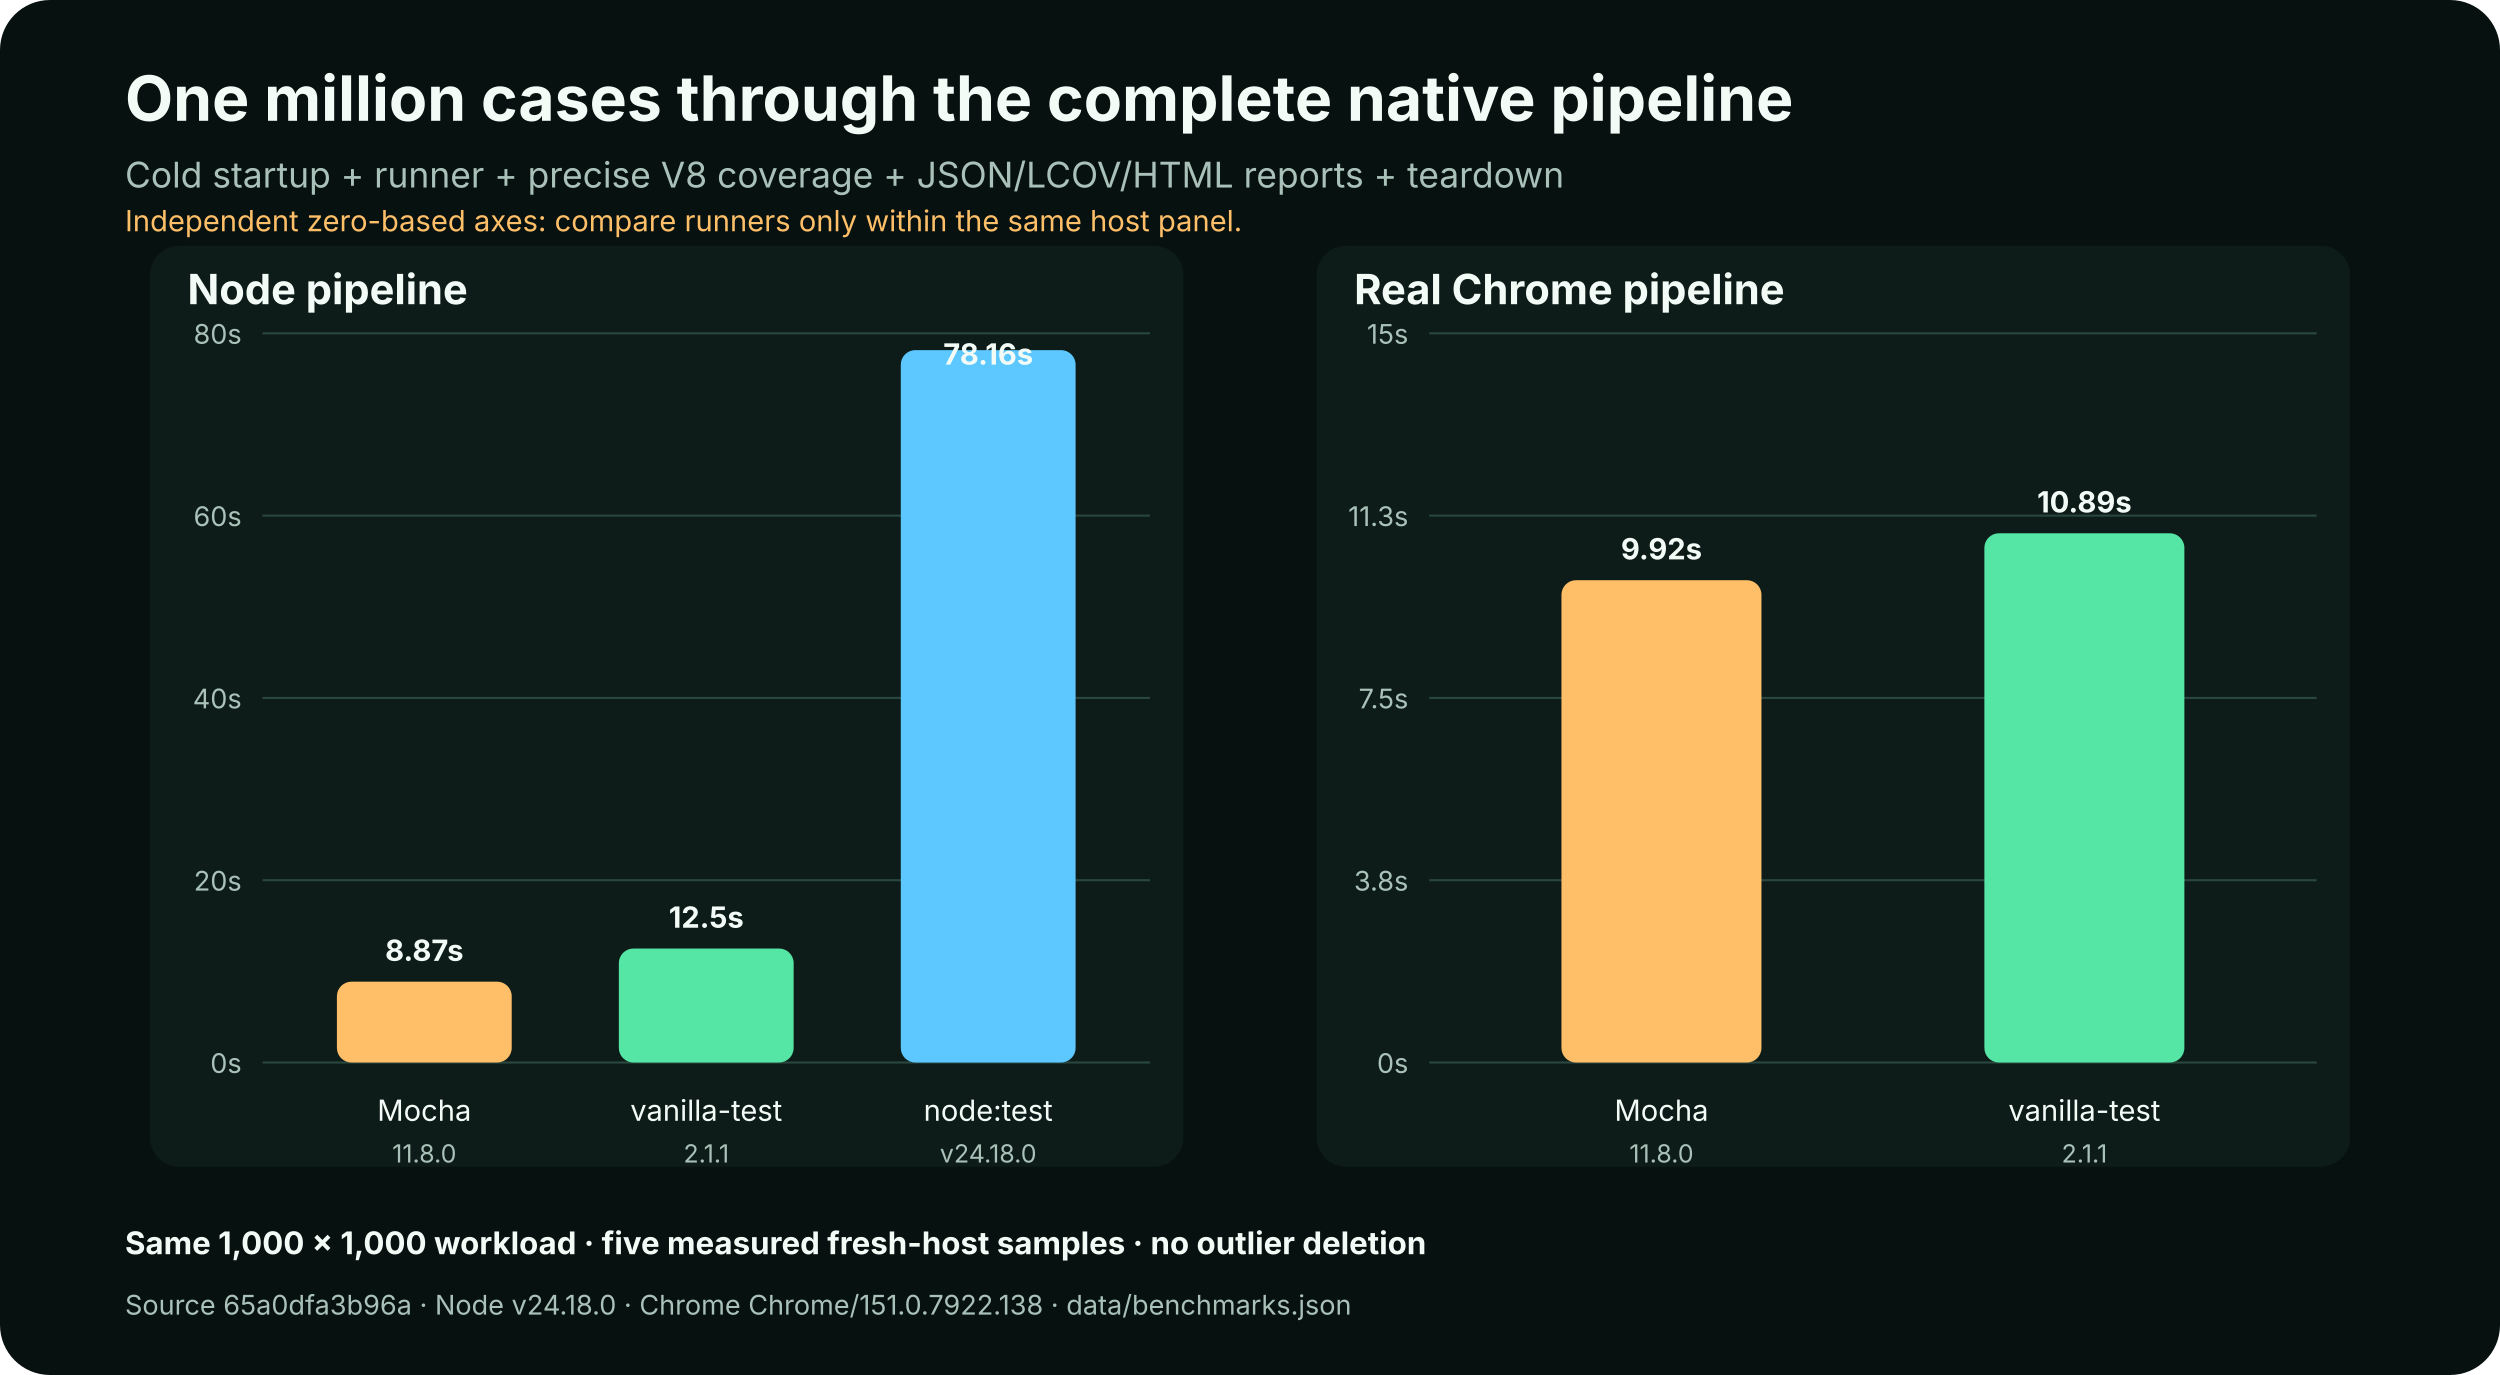
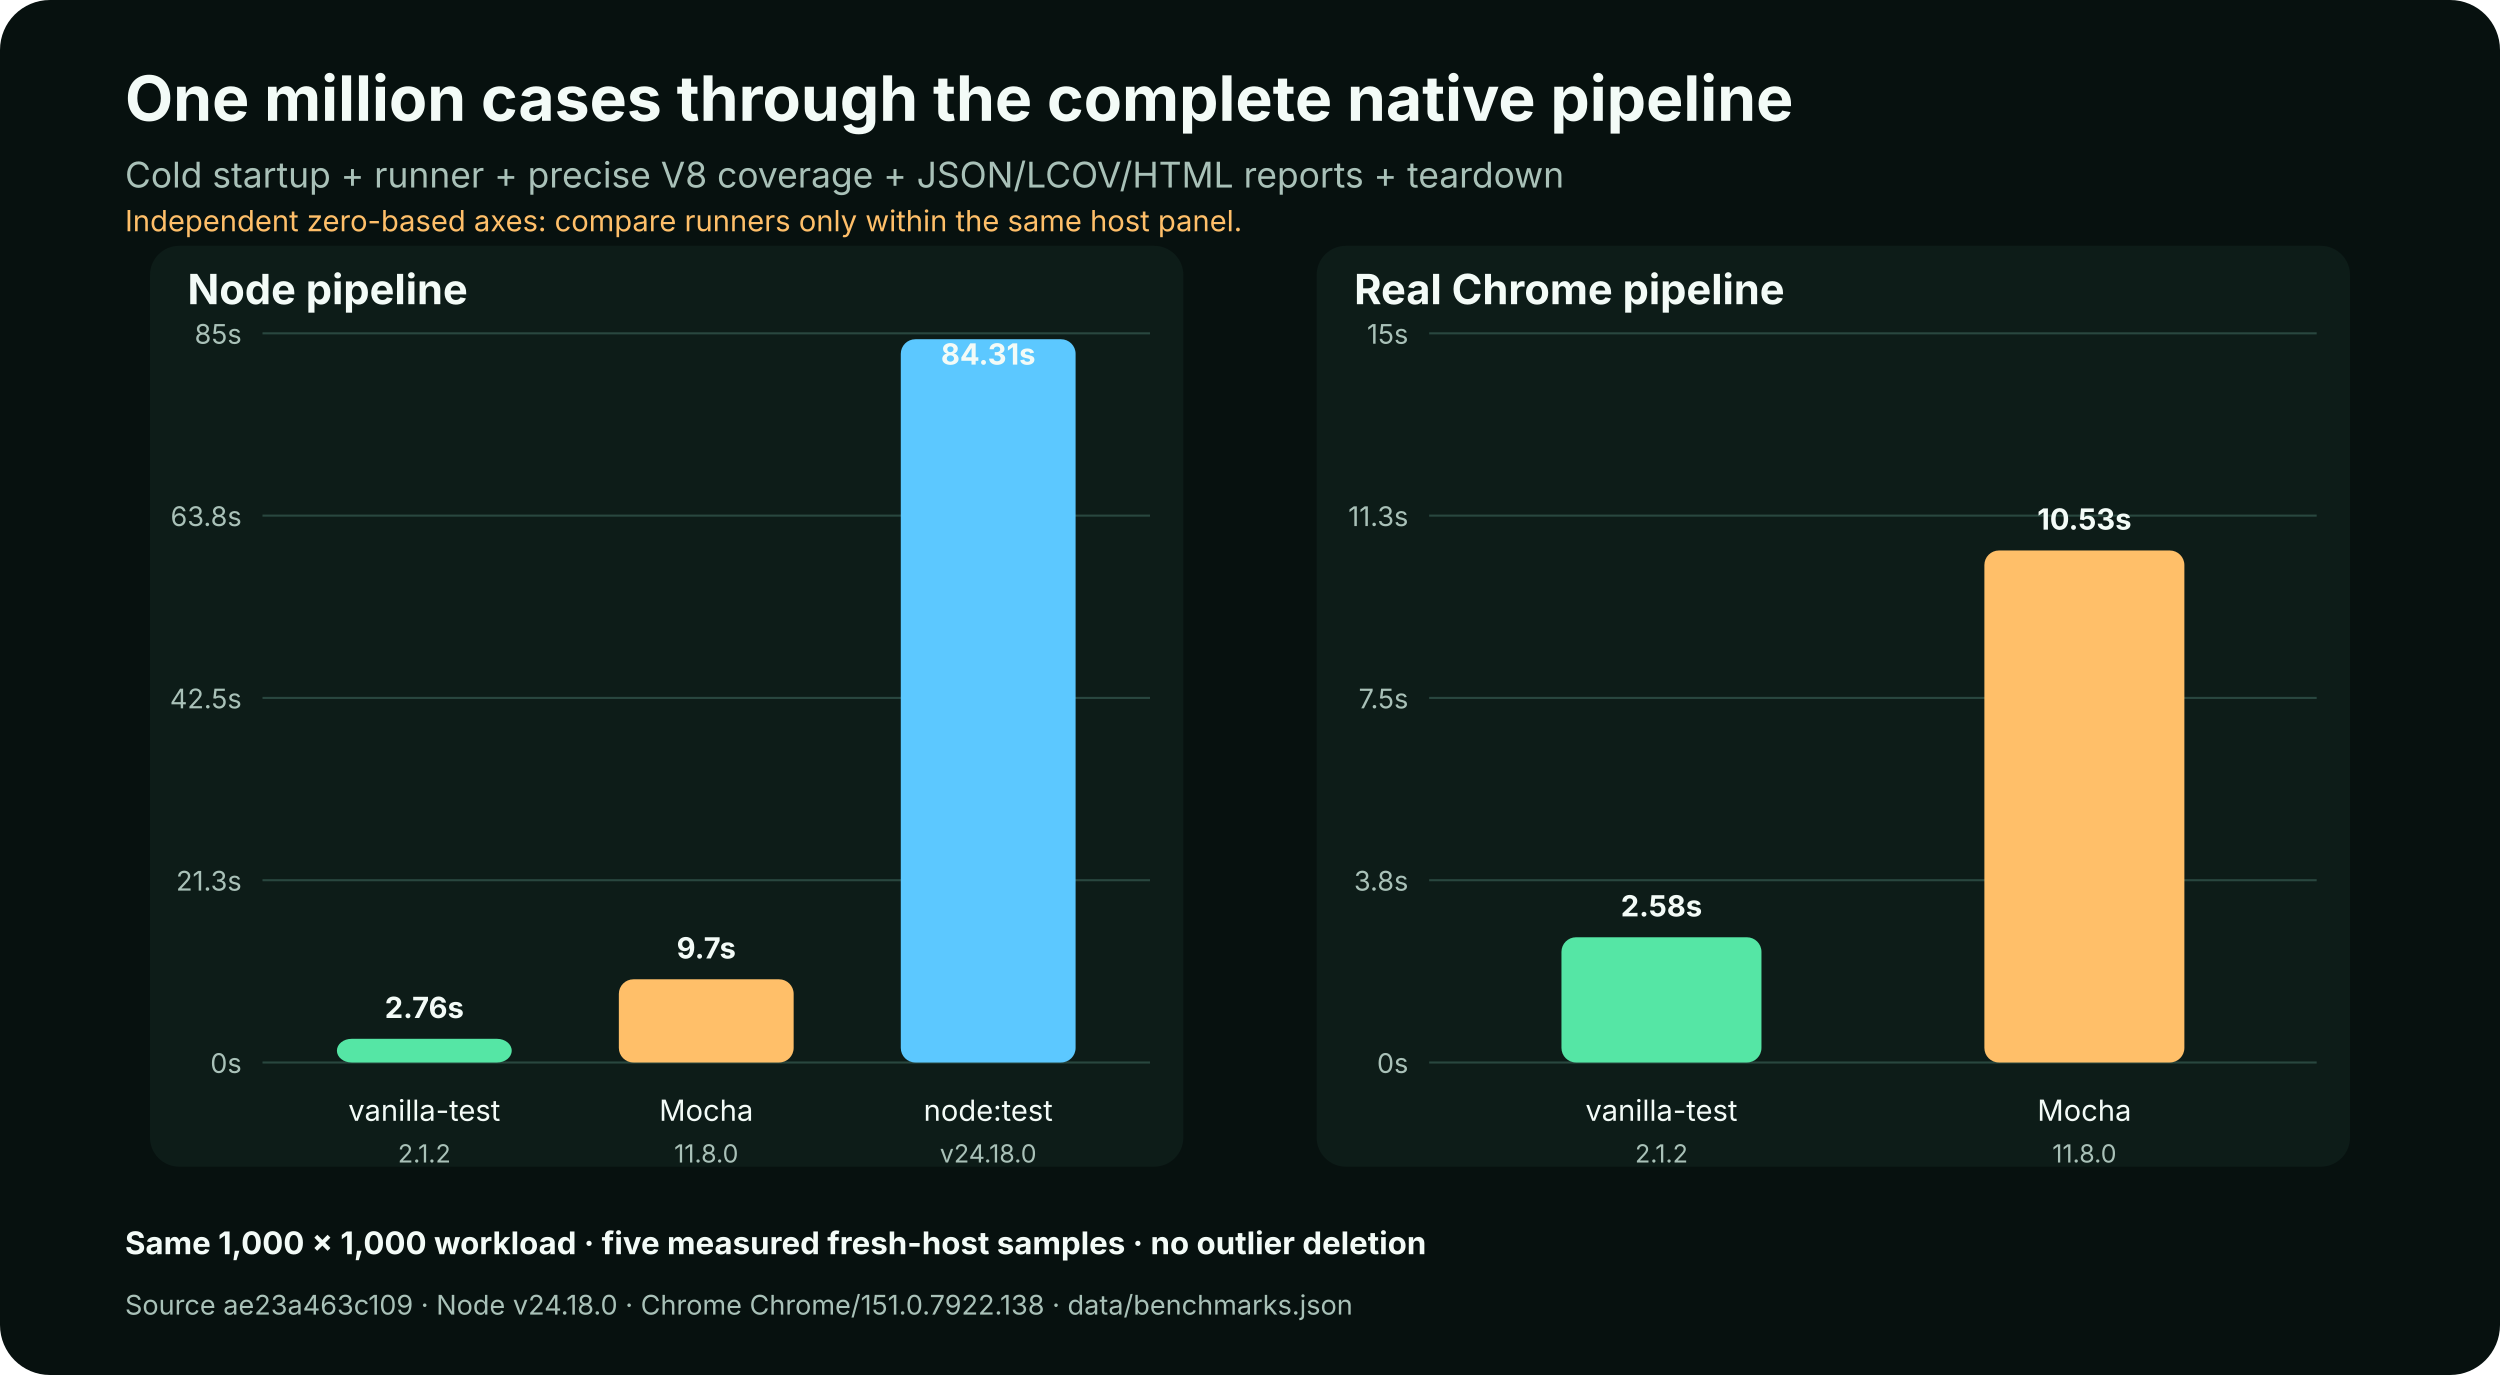
<svg xmlns="http://www.w3.org/2000/svg" role="img" viewBox="0 0 1200 660" font-family="Inter, ui-sans-serif, system-ui, sans-serif">
  <rect width="1200" height="660" rx="24" fill="#07110f" />
  <text x="60" y="58" fill="#f3fbf7" font-size="30" font-weight="700">One million cases through the complete native pipeline</text>
  <text x="60" y="90" fill="#a9c1b8" font-size="17">Cold startup + runner + precise V8 coverage + JSON/LCOV/HTML reports + teardown</text>
  <text x="60" y="111" fill="#ffbf69" font-size="14">Independent zero-based axes: compare runners only within the same host panel.</text>
  <rect x="72" y="118" width="496" height="442" rx="14" fill="#0d1c18" />
  <text x="90" y="146" fill="#f3fbf7" font-size="20" font-weight="700">Node pipeline</text>
  <line x1="126" y1="510" x2="552" y2="510" stroke="#29473f" stroke-width="1" />
  <text x="116" y="515" text-anchor="end" fill="#a9c1b8" font-size="13">0s</text>
  <line x1="126" y1="422.5" x2="552" y2="422.5" stroke="#29473f" stroke-width="1" />
-   <text x="116" y="427.5" text-anchor="end" fill="#a9c1b8" font-size="13">20s</text>
+   <text x="116" y="427.5" text-anchor="end" fill="#a9c1b8" font-size="13">21.3s</text>
  <line x1="126" y1="335" x2="552" y2="335" stroke="#29473f" stroke-width="1" />
-   <text x="116" y="340" text-anchor="end" fill="#a9c1b8" font-size="13">40s</text>
+   <text x="116" y="340" text-anchor="end" fill="#a9c1b8" font-size="13">42.5s</text>
  <line x1="126" y1="247.5" x2="552" y2="247.5" stroke="#29473f" stroke-width="1" />
-   <text x="116" y="252.5" text-anchor="end" fill="#a9c1b8" font-size="13">60s</text>
+   <text x="116" y="252.5" text-anchor="end" fill="#a9c1b8" font-size="13">63.8s</text>
  <line x1="126" y1="160" x2="552" y2="160" stroke="#29473f" stroke-width="1" />
-   <text x="116" y="165" text-anchor="end" fill="#a9c1b8" font-size="13">80s</text>
-   <rect x="161.713" y="471.205" width="83.907" height="38.795" rx="7" fill="#ffbf69" />
-   <text x="203.667" y="461.205" text-anchor="middle" fill="#f3fbf7" font-size="14" font-weight="700">8.87s</text>
-   <text x="203.667" y="538" text-anchor="middle" fill="#f3fbf7" font-size="14">Mocha</text>
-   <text x="203.667" y="558" text-anchor="middle" fill="#a9c1b8" font-size="12">11.8.0</text>
-   <rect x="297.047" y="455.295" width="83.907" height="54.705" rx="7" fill="#55e6a5" />
-   <text x="339" y="445.295" text-anchor="middle" fill="#f3fbf7" font-size="14" font-weight="700">12.5s</text>
-   <text x="339" y="538" text-anchor="middle" fill="#f3fbf7" font-size="14">vanilla-test</text>
-   <text x="339" y="558" text-anchor="middle" fill="#a9c1b8" font-size="12">2.1.1</text>
-   <rect x="432.38" y="168.052" width="83.907" height="341.948" rx="7" fill="#5cc8ff" />
-   <text x="474.333" y="175" text-anchor="middle" fill="#f3fbf7" font-size="14" font-weight="700">78.16s</text>
+   <text x="116" y="165" text-anchor="end" fill="#a9c1b8" font-size="13">85s</text>
+   <rect x="161.713" y="498.639" width="83.907" height="11.361" rx="7" fill="#55e6a5" />
+   <text x="203.667" y="488.639" text-anchor="middle" fill="#f3fbf7" font-size="14" font-weight="700">2.76s</text>
+   <text x="203.667" y="538" text-anchor="middle" fill="#f3fbf7" font-size="14">vanilla-test</text>
+   <text x="203.667" y="558" text-anchor="middle" fill="#a9c1b8" font-size="12">2.1.2</text>
+   <rect x="297.047" y="470.063" width="83.907" height="39.937" rx="7" fill="#ffbf69" />
+   <text x="339" y="460.063" text-anchor="middle" fill="#f3fbf7" font-size="14" font-weight="700">9.7s</text>
+   <text x="339" y="538" text-anchor="middle" fill="#f3fbf7" font-size="14">Mocha</text>
+   <text x="339" y="558" text-anchor="middle" fill="#a9c1b8" font-size="12">11.8.0</text>
+   <rect x="432.38" y="162.831" width="83.907" height="347.169" rx="7" fill="#5cc8ff" />
+   <text x="474.333" y="175" text-anchor="middle" fill="#f3fbf7" font-size="14" font-weight="700">84.31s</text>
  <text x="474.333" y="538" text-anchor="middle" fill="#f3fbf7" font-size="14">node:test</text>
  <text x="474.333" y="558" text-anchor="middle" fill="#a9c1b8" font-size="12">v24.18.0</text>
  <rect x="632" y="118" width="496" height="442" rx="14" fill="#0d1c18" />
  <text x="650" y="146" fill="#f3fbf7" font-size="20" font-weight="700">Real Chrome pipeline</text>
  <line x1="686" y1="510" x2="1112" y2="510" stroke="#29473f" stroke-width="1" />
  <text x="676" y="515" text-anchor="end" fill="#a9c1b8" font-size="13">0s</text>
  <line x1="686" y1="422.5" x2="1112" y2="422.5" stroke="#29473f" stroke-width="1" />
  <text x="676" y="427.5" text-anchor="end" fill="#a9c1b8" font-size="13">3.8s</text>
  <line x1="686" y1="335" x2="1112" y2="335" stroke="#29473f" stroke-width="1" />
  <text x="676" y="340" text-anchor="end" fill="#a9c1b8" font-size="13">7.5s</text>
  <line x1="686" y1="247.5" x2="1112" y2="247.5" stroke="#29473f" stroke-width="1" />
  <text x="676" y="252.5" text-anchor="end" fill="#a9c1b8" font-size="13">11.3s</text>
  <line x1="686" y1="160" x2="1112" y2="160" stroke="#29473f" stroke-width="1" />
  <text x="676" y="165" text-anchor="end" fill="#a9c1b8" font-size="13">15s</text>
-   <rect x="749.5" y="278.499" width="96" height="231.501" rx="7" fill="#ffbf69" />
-   <text x="797.5" y="268.499" text-anchor="middle" fill="#f3fbf7" font-size="14" font-weight="700">9.92s</text>
-   <text x="797.5" y="538" text-anchor="middle" fill="#f3fbf7" font-size="14">Mocha</text>
-   <text x="797.5" y="558" text-anchor="middle" fill="#a9c1b8" font-size="12">11.8.0</text>
-   <rect x="952.5" y="255.969" width="96" height="254.031" rx="7" fill="#55e6a5" />
-   <text x="1000.5" y="245.969" text-anchor="middle" fill="#f3fbf7" font-size="14" font-weight="700">10.89s</text>
-   <text x="1000.5" y="538" text-anchor="middle" fill="#f3fbf7" font-size="14">vanilla-test</text>
-   <text x="1000.5" y="558" text-anchor="middle" fill="#a9c1b8" font-size="12">2.1.1</text>
+   <rect x="749.5" y="449.885" width="96" height="60.115" rx="7" fill="#55e6a5" />
+   <text x="797.5" y="439.885" text-anchor="middle" fill="#f3fbf7" font-size="14" font-weight="700">2.58s</text>
+   <text x="797.5" y="538" text-anchor="middle" fill="#f3fbf7" font-size="14">vanilla-test</text>
+   <text x="797.5" y="558" text-anchor="middle" fill="#a9c1b8" font-size="12">2.1.2</text>
+   <rect x="952.5" y="264.228" width="96" height="245.772" rx="7" fill="#ffbf69" />
+   <text x="1000.5" y="254.228" text-anchor="middle" fill="#f3fbf7" font-size="14" font-weight="700">10.53s</text>
+   <text x="1000.5" y="538" text-anchor="middle" fill="#f3fbf7" font-size="14">Mocha</text>
+   <text x="1000.5" y="558" text-anchor="middle" fill="#a9c1b8" font-size="12">11.8.0</text>
  <text x="60" y="602" fill="#f3fbf7" font-size="15" font-weight="700">Same 1,000 × 1,000 workload · five measured fresh-host samples · no outlier deletion</text>
-   <text x="60" y="631" fill="#a9c1b8" font-size="13">Source 65a0dfa3b96a · Node v24.18.0 · Chrome Chrome/151.0.7922.138 · data/benchmarks.json</text>
+   <text x="60" y="631" fill="#a9c1b8" font-size="13">Source ae23a463c109 · Node v24.18.0 · Chrome Chrome/151.0.7922.138 · data/benchmarks.json</text>
</svg>
